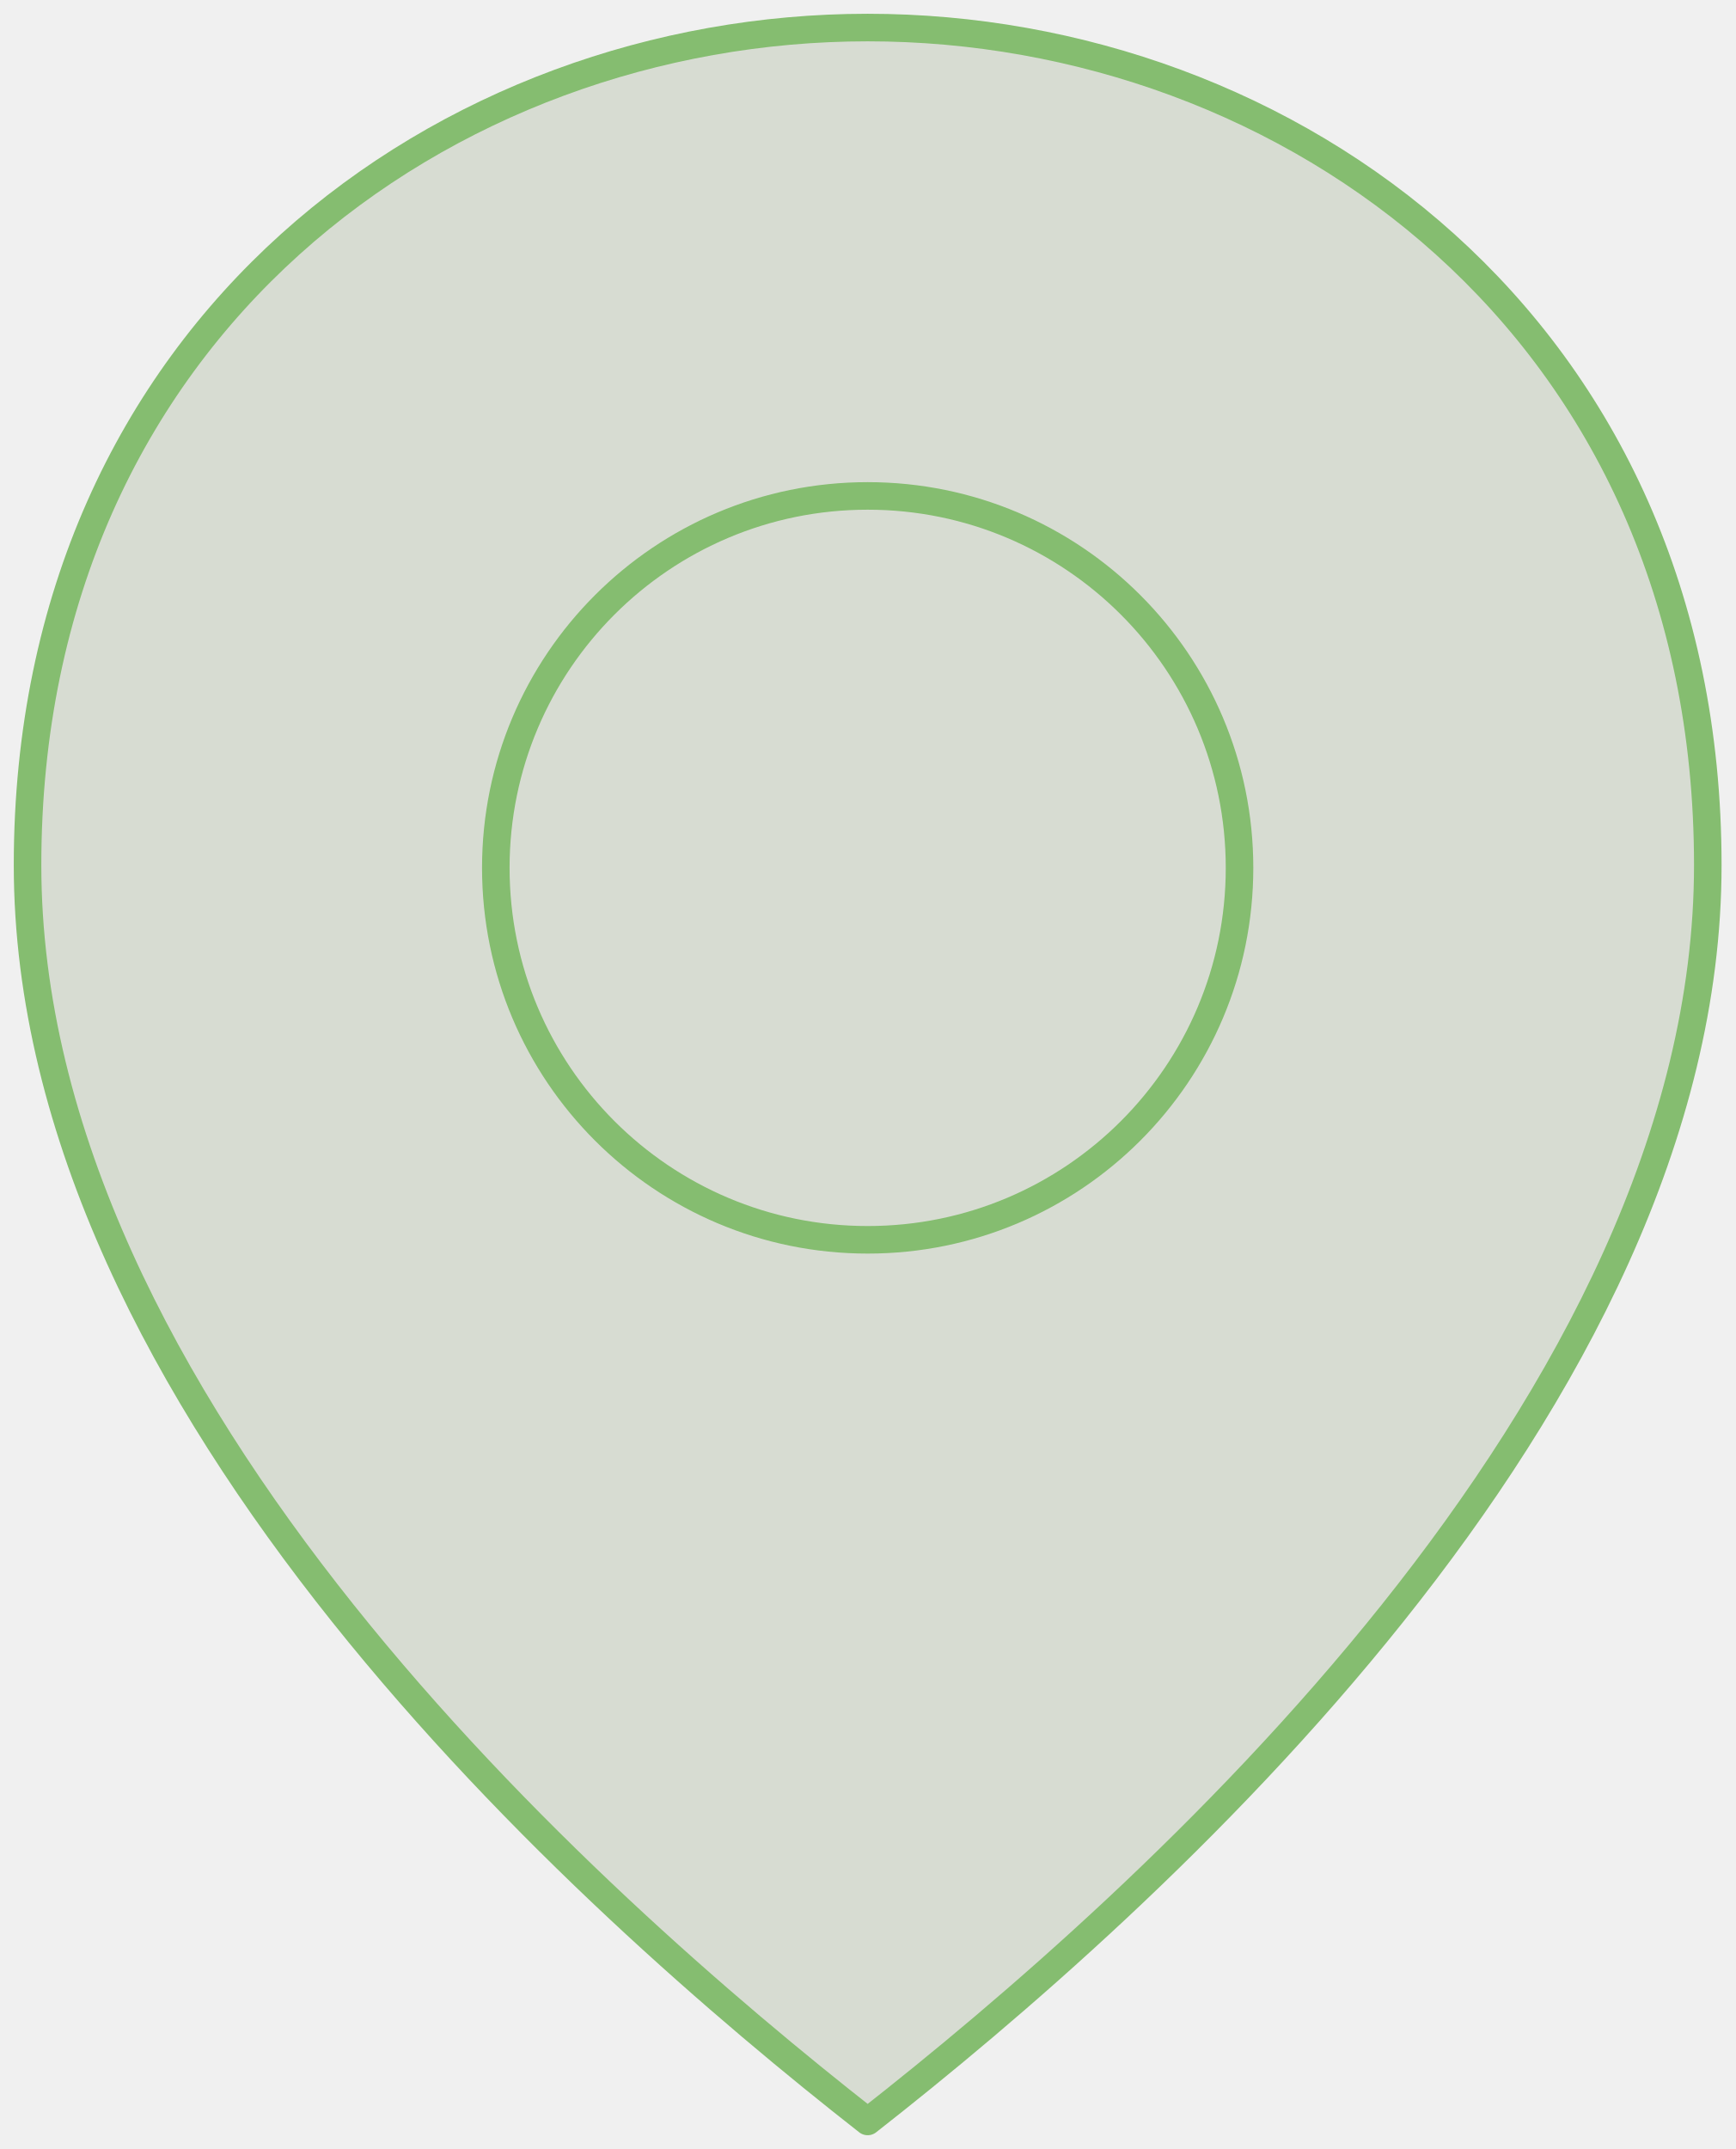
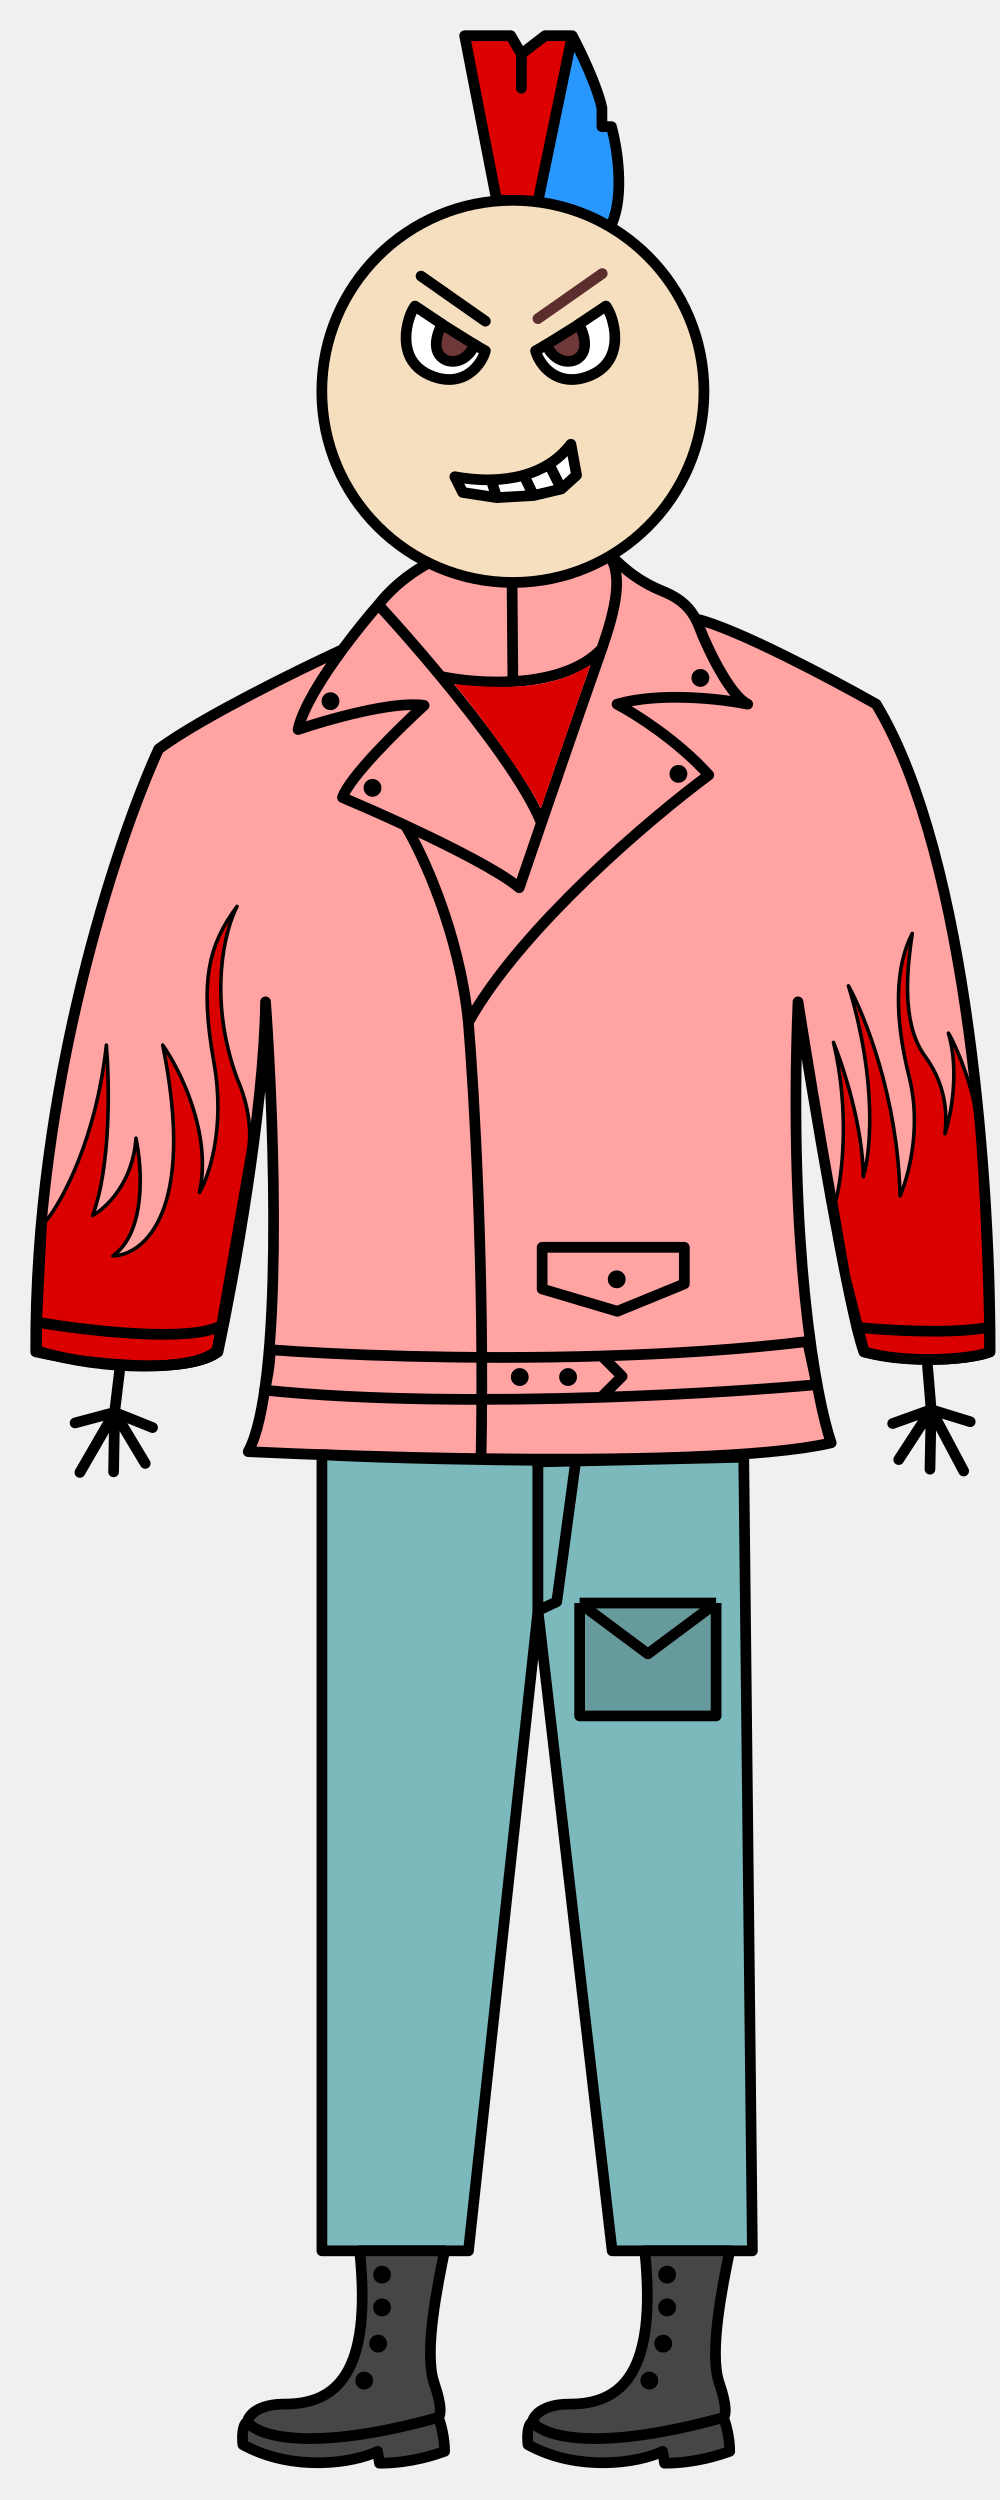
- <svg xmlns="http://www.w3.org/2000/svg" width="63" height="78" viewBox="0 0 63 78" fill="none">
-   <path d="M1 31.4C1 50.943 21.333 69.038 31.5 77C41.667 69.038 62 50.943 62 31.4C62 11.857 46.75 1 31.5 1C16.25 1 1 11.857 1 31.4Z" fill="#D7DCD2" stroke="#85BD70" stroke-linecap="round" stroke-linejoin="round" />
-   <circle cx="31.5" cy="31.5" r="13.5" stroke="#85BD70" stroke-linejoin="round" />
+ <svg xmlns="http://www.w3.org/2000/svg" width="28" height="70" viewBox="0 0 28 70" fill="none">
+   <path d="M25.971 38.243L26.072 39.471M26.072 39.471L27.166 39.808M26.072 39.471L26.982 41.188M26.072 39.471L26.039 41.138M26.072 39.471L25.164 40.869M26.072 39.471L24.995 39.859" stroke="black" stroke-width="0.3" stroke-linecap="round" />
+   <path d="M3.355 38.322L3.209 39.546M3.209 39.546L2.103 39.842M3.209 39.546L2.237 41.228M3.209 39.546L3.181 41.212M3.209 39.546L4.066 40.975M3.209 39.546L4.271 39.972" stroke="black" stroke-width="0.3" stroke-linecap="round" />
+   <path d="M10.594 16.934C11.815 15.378 14.134 14.817 15.959 15.013C16.436 15.065 16.758 15.211 16.963 15.428C17.328 15.757 17.712 16.213 18.578 16.563C19.089 16.77 19.328 17.047 19.476 17.325C20.614 17.592 23.322 19.031 24.533 19.717C27.145 24.03 27.747 33.604 27.721 37.852C26.492 38.237 24.853 38.012 24.187 37.852C23.757 36.67 22.779 30.826 22.344 28.052C22.067 34.977 22.848 39.169 23.273 40.399C21.503 40.819 17.376 40.894 13.469 40.842C10.988 40.809 8.595 40.725 6.95 40.646C7.938 38.825 7.685 31.491 7.435 28.052C7.396 31.094 6.532 35.853 6.104 37.852C5.15 38.546 2.304 38.141 1.001 37.852C0.957 30.446 3.277 23.513 4.443 20.972C5.639 20.09 8.372 18.749 9.589 18.189C9.958 17.688 10.332 17.233 10.594 16.934Z" fill="#FFA3A3" />
+   <path d="M10.594 16.934C11.815 15.378 14.134 14.817 15.959 15.013C16.436 15.065 16.758 15.211 16.963 15.428M10.594 16.934C11.047 17.424 11.684 18.144 12.344 18.941M10.594 16.934C10.332 17.233 9.958 17.688 9.589 18.189M16.963 15.428C17.328 15.757 17.712 16.213 18.578 16.563C19.089 16.77 19.328 17.047 19.476 17.325M16.963 15.428C17.5 15.997 17.235 17.052 16.852 18.163M13.114 28.626C14.583 25.985 18.214 22.909 19.846 21.701C18.975 20.731 17.77 19.974 17.277 19.717C18.487 19.368 20.221 19.571 20.936 19.717C20.511 19.52 19.973 18.476 19.757 17.978C19.657 17.786 19.598 17.555 19.476 17.325M13.114 28.626C12.866 26.133 11.834 23.911 11.35 23.112M13.114 28.626C13.276 30.555 13.574 35.699 13.469 40.842M15.159 23.044C14.918 23.745 14.699 24.384 14.538 24.856C14.003 24.402 12.614 23.699 11.35 23.112M15.159 23.044C15.734 21.37 16.433 19.346 16.76 18.426C16.791 18.338 16.822 18.25 16.852 18.163M15.159 23.044C14.75 22.004 13.512 20.352 12.344 18.941M12.344 18.941C13.397 19.162 15.774 19.316 16.852 18.163M11.35 23.112C10.678 22.8 10.043 22.521 9.589 22.33C9.779 21.759 11.192 20.373 11.875 19.751C11.026 19.619 9.169 20.147 8.346 20.427C8.47 19.834 9.024 18.957 9.589 18.189M9.589 18.189C8.372 18.749 5.639 20.09 4.443 20.972C3.277 23.513 0.957 30.446 1.001 37.852C2.304 38.141 5.15 38.546 6.104 37.852C6.532 35.853 7.396 31.094 7.435 28.052C7.685 31.491 7.938 38.825 6.95 40.646C8.595 40.725 10.988 40.809 13.469 40.842M19.476 17.325C20.614 17.592 23.322 19.031 24.533 19.717C27.145 24.03 27.747 33.604 27.721 37.852C26.492 38.237 24.853 38.012 24.187 37.852C23.757 36.67 22.779 30.826 22.344 28.052C22.067 34.977 22.848 39.169 23.273 40.399C21.503 40.819 17.376 40.894 13.469 40.842" stroke="black" stroke-width="0.3" stroke-linejoin="round" />
+   <path d="M9.014 63.023V40.734C10.974 40.838 13.866 40.881 15.066 40.889V45.082L13.117 63.023H9.014Z" fill="#7BB9BD" stroke="black" stroke-width="0.3" stroke-linejoin="round" />
+   <path d="M16.85 37.968C12.983 38.083 9.363 37.93 7.566 37.792C7.566 38.185 7.463 38.711 7.412 38.924C10.264 39.219 13.764 39.225 16.832 39.125M16.85 37.968C18.774 37.91 20.759 37.786 22.613 37.561L22.87 38.77C21.526 38.892 19.321 39.044 16.832 39.125M16.85 37.968L17.419 38.538L16.832 39.125" stroke="black" stroke-width="0.3" stroke-linejoin="round" />
+   <path d="M14.338 16.316L14.361 19.131" stroke="black" stroke-width="0.3" />
+   <path d="M15.062 5.621L16.051 1.144C16.229 1.294 16.648 2.401 16.835 2.936L16.882 3.533L17.144 3.614C17.461 4.355 17.231 5.739 17.077 6.339C16.685 6.065 15.571 5.746 15.062 5.621Z" fill="#2898FF" stroke="black" stroke-width="0.1" />
+   <path d="M13.01 1L13.904 5.6L15.061 5.643L16.022 1H15.261L14.599 1.513L14.301 1H13.01Z" fill="#DC0000" />
+   <path d="M14.599 1.513L14.301 1H13.01L13.904 5.6L15.061 5.643L16.022 1M14.599 1.513L15.261 1H16.022M14.599 1.513V2.469M16.022 1C16.25 1.429 16.736 2.437 16.854 3.03V3.546H17.121C17.278 4.115 17.497 5.459 17.121 6.288" stroke="black" stroke-width="0.3" stroke-linecap="round" stroke-linejoin="round" />
+   <circle cx="14.361" cy="10.959" r="5.35" fill="#F6DFBF" stroke="black" stroke-width="0.3" />
+   <path d="M16.394 9.762C16.648 9.49 16.54 8.8 16.038 9.045C15.829 9.164 15.79 9.211 15.708 9.261C15.517 9.378 15.238 9.539 15.231 9.667C15.279 9.867 15.326 9.806 15.427 9.98C15.554 10.198 16.075 10.102 16.394 9.762Z" fill="#6E3838" />
+   <path d="M16.207 9.078L16.965 8.57C17.176 8.832 17.591 10.125 16.466 10.539C15.566 10.87 15.091 10.185 14.996 9.824L15.293 9.656C15.546 10.175 15.943 10.154 16.109 10.078C16.531 9.875 16.35 9.327 16.207 9.078Z" fill="white" stroke="black" stroke-width="0.3" stroke-linejoin="round" />
+   <path d="M16.291 9.031L15.213 9.703" stroke="black" stroke-width="0.3" />
+   <path d="M12.192 9.762C11.938 9.49 12.046 8.8 12.548 9.045C12.757 9.164 12.796 9.211 12.878 9.261C13.069 9.378 13.348 9.539 13.354 9.667C13.307 9.867 13.26 9.806 13.159 9.98C13.032 10.198 12.511 10.102 12.192 9.762Z" fill="#6E3838" />
+   <path d="M12.379 9.078L11.621 8.57C11.41 8.832 10.995 10.125 12.12 10.539C13.02 10.87 13.495 10.185 13.59 9.824L13.293 9.656C13.04 10.175 12.643 10.154 12.476 10.078C12.055 9.875 12.236 9.327 12.379 9.078Z" fill="white" stroke="black" stroke-width="0.3" stroke-linejoin="round" />
+   <path d="M12.295 9.031L13.373 9.703" stroke="black" stroke-width="0.3" />
+   <path d="M15.985 12.439L16.143 13.305L15.72 13.69L14.941 13.875L13.908 13.934L12.956 13.788L12.736 13.348C12.986 13.395 13.348 13.442 13.752 13.434C14.044 13.427 14.357 13.392 14.667 13.305C14.909 13.237 15.148 13.138 15.372 12.997C15.596 12.856 15.804 12.673 15.985 12.439Z" fill="white" />
+   <path d="M15.72 13.69L16.143 13.305L15.985 12.439C15.804 12.673 15.596 12.856 15.372 12.997M15.72 13.69L15.372 12.997M15.72 13.69L14.941 13.875M15.372 12.997C15.148 13.138 14.909 13.237 14.667 13.305M14.941 13.875L14.667 13.305M14.941 13.875L13.908 13.934M14.667 13.305C14.357 13.392 14.044 13.427 13.752 13.434M13.908 13.934L13.752 13.434M13.908 13.934L12.956 13.788L12.736 13.348C12.986 13.395 13.348 13.442 13.752 13.434" stroke="black" stroke-width="0.3" stroke-linecap="round" stroke-linejoin="round" />
+   <path d="M11.789 7.731L13.59 8.993" stroke="black" stroke-width="0.3" stroke-linecap="round" />
+   <path d="M16.863 7.66L15.062 8.922" stroke="#5C2D2D" stroke-width="0.3" stroke-linecap="round" />
+   <path d="M2.978 29.262C2.703 31.85 1.744 33.644 1.265 34.217L1.086 37.756C1.401 37.87 2.282 38.053 3.676 38.127C5.285 38.213 5.807 37.904 5.992 37.756L6.967 32.151C7.063 31.387 6.853 30.677 6.637 30.192C5.812 27.927 6.294 26.04 6.637 25.379C5.829 26.471 5.586 27.482 5.99 29.747C6.314 31.559 5.856 32.928 5.586 33.387C5.942 31.753 5.047 29.956 4.555 29.262C5.509 33.937 4.022 35.146 3.159 35.166C4.098 34.503 3.982 32.692 3.807 31.87C3.726 33.116 2.964 33.831 2.593 34.034C3.111 32.659 3.065 30.279 2.978 29.262Z" fill="#DA0000" stroke="black" stroke-width="0.1" stroke-linejoin="round" />
+   <path d="M15.18 36.091V34.925H19.161V35.949L17.284 36.716L15.18 36.091Z" stroke="black" stroke-width="0.3" stroke-linejoin="round" />
+   <path d="M6.209 37.107C5.354 37.608 2.42 37.256 1.025 37.022V37.822C2.976 38.415 5.413 38.362 6.069 37.871L6.209 37.107Z" stroke="black" stroke-width="0.3" />
+   <circle cx="10.43" cy="22.06" r="0.25" fill="black" />
+   <circle cx="9.254" cy="19.634" r="0.25" fill="black" />
+   <circle cx="19.611" cy="18.981" r="0.25" fill="black" />
+   <circle cx="18.996" cy="21.668" r="0.25" fill="black" />
+   <circle cx="17.268" cy="35.821" r="0.25" fill="black" />
+   <circle cx="14.553" cy="38.557" r="0.25" fill="black" />
+   <circle cx="15.906" cy="38.557" r="0.25" fill="black" />
+   <path d="M23.338 29.187C23.797 31.108 23.586 32.942 23.395 33.643L23.752 35.704L24.271 37.768C25.632 38.229 27.044 38.06 27.613 37.867C27.613 35.776 27.416 31.491 27.26 30.801C27.11 30.138 26.767 29.27 26.555 28.927C26.872 29.986 26.623 31.247 26.459 31.745C26.5 31.385 26.574 30.492 25.898 29.57C25.184 28.595 25.433 26.917 25.543 26.137C25.064 27.067 25.023 28.435 25.461 30.172C25.811 31.561 25.433 32.959 25.2 33.484C25.144 30.756 24.214 28.427 23.756 27.604C24.577 30.29 24.376 32.284 24.173 32.945C24.159 31.539 23.611 29.854 23.338 29.187Z" fill="#DA0000" stroke="black" stroke-width="0.1" stroke-linejoin="round" />
+   <path d="M27.713 37.158C26.707 37.363 24.837 37.251 23.998 37.166L24.197 37.853C25.479 38.217 27.334 38.041 27.713 37.853V37.158Z" stroke="black" stroke-width="0.3" stroke-linejoin="round" />
+   <path d="M15.143 22.635C14.787 21.877 13.557 20.166 12.721 19.154C15.162 19.428 15.975 18.936 16.529 18.623L15.143 22.635Z" fill="#DA0000" />
+   <path d="M20.825 40.802L21.067 63.023H17.14L15.062 45.096V40.934L16.12 40.909L20.825 40.802Z" fill="#7BB9BD" />
+   <path d="M15.062 45.096L17.14 63.023H21.067L20.825 40.802L16.12 40.909M15.062 45.096V40.934L16.12 40.909M15.062 45.096L15.589 44.848L16.12 40.909" stroke="black" stroke-width="0.3" stroke-linejoin="round" />
+   <path d="M10.07 63.023H12.449L12.448 63.03C12.252 63.985 11.863 65.88 12.156 66.725C12.391 67.401 12.333 67.649 12.275 67.689C12.333 67.837 12.449 68.234 12.449 68.638C12.222 68.717 11.522 68.97 10.625 68.97L10.572 68.638C9.906 68.962 8.213 69.228 6.801 68.451C6.779 68.276 6.772 67.903 6.925 67.808C6.966 67.621 7.229 67.315 7.964 67.315C9.427 67.315 10.426 66.448 10.07 63.023Z" fill="#464646" />
+   <path d="M12.275 67.689C12.333 67.649 12.391 67.401 12.156 66.725C11.862 65.878 12.254 63.976 12.449 63.023H10.07C10.426 66.448 9.427 67.315 7.964 67.315C7.229 67.315 6.966 67.621 6.925 67.808M12.275 67.689C12.333 67.837 12.449 68.234 12.449 68.638C12.222 68.717 11.522 68.97 10.625 68.97L10.572 68.638C9.906 68.962 8.213 69.228 6.801 68.451C6.779 68.276 6.772 67.903 6.925 67.808M12.275 67.689C8.631 68.699 7.19 68.189 6.925 67.808" stroke="black" stroke-width="0.3" stroke-linejoin="round" />
+   <circle cx="10.697" cy="63.69" r="0.25" fill="black" />
+   <circle cx="10.697" cy="64.607" r="0.25" fill="black" />
+   <circle cx="10.588" cy="65.622" r="0.25" fill="black" />
+   <circle cx="10.197" cy="66.656" r="0.25" fill="black" />
+   <path d="M18.053 63.023H20.432L20.43 63.03C20.234 63.985 19.845 65.88 20.139 66.725C20.373 67.401 20.315 67.649 20.257 67.689C20.315 67.837 20.432 68.234 20.432 68.638C20.204 68.717 19.505 68.97 18.607 68.97L18.554 68.638C17.888 68.962 16.196 69.228 14.784 68.451C14.761 68.276 14.754 67.903 14.907 67.808C14.948 67.621 15.211 67.315 15.947 67.315C17.409 67.315 18.408 66.448 18.053 63.023Z" fill="#464646" />
+   <path d="M20.257 67.689C20.315 67.649 20.373 67.401 20.139 66.725C19.845 65.878 20.236 63.976 20.432 63.023H18.053C18.408 66.448 17.409 67.315 15.947 67.315C15.211 67.315 14.948 67.621 14.907 67.808M20.257 67.689C20.315 67.837 20.432 68.234 20.432 68.638C20.204 68.717 19.505 68.97 18.607 68.97L18.554 68.638C17.888 68.962 16.196 69.228 14.784 68.451C14.761 68.276 14.754 67.903 14.907 67.808M20.257 67.689C16.613 68.699 15.172 68.189 14.907 67.808" stroke="black" stroke-width="0.3" stroke-linejoin="round" />
+   <circle cx="18.68" cy="63.69" r="0.25" fill="black" />
+   <circle cx="18.68" cy="64.607" r="0.25" fill="black" />
+   <circle cx="18.57" cy="65.622" r="0.25" fill="black" />
+   <circle cx="18.18" cy="66.656" r="0.25" fill="black" />
+   <path d="M16.23 48.046V44.885H20.051V48.046H16.23Z" fill="#669A9D" />
+   <path d="M16.23 44.885V48.046H20.051V44.885M16.23 44.885H20.051M16.23 44.885L18.141 46.309L20.051 44.885" stroke="black" stroke-width="0.3" stroke-linejoin="round" />
</svg>
